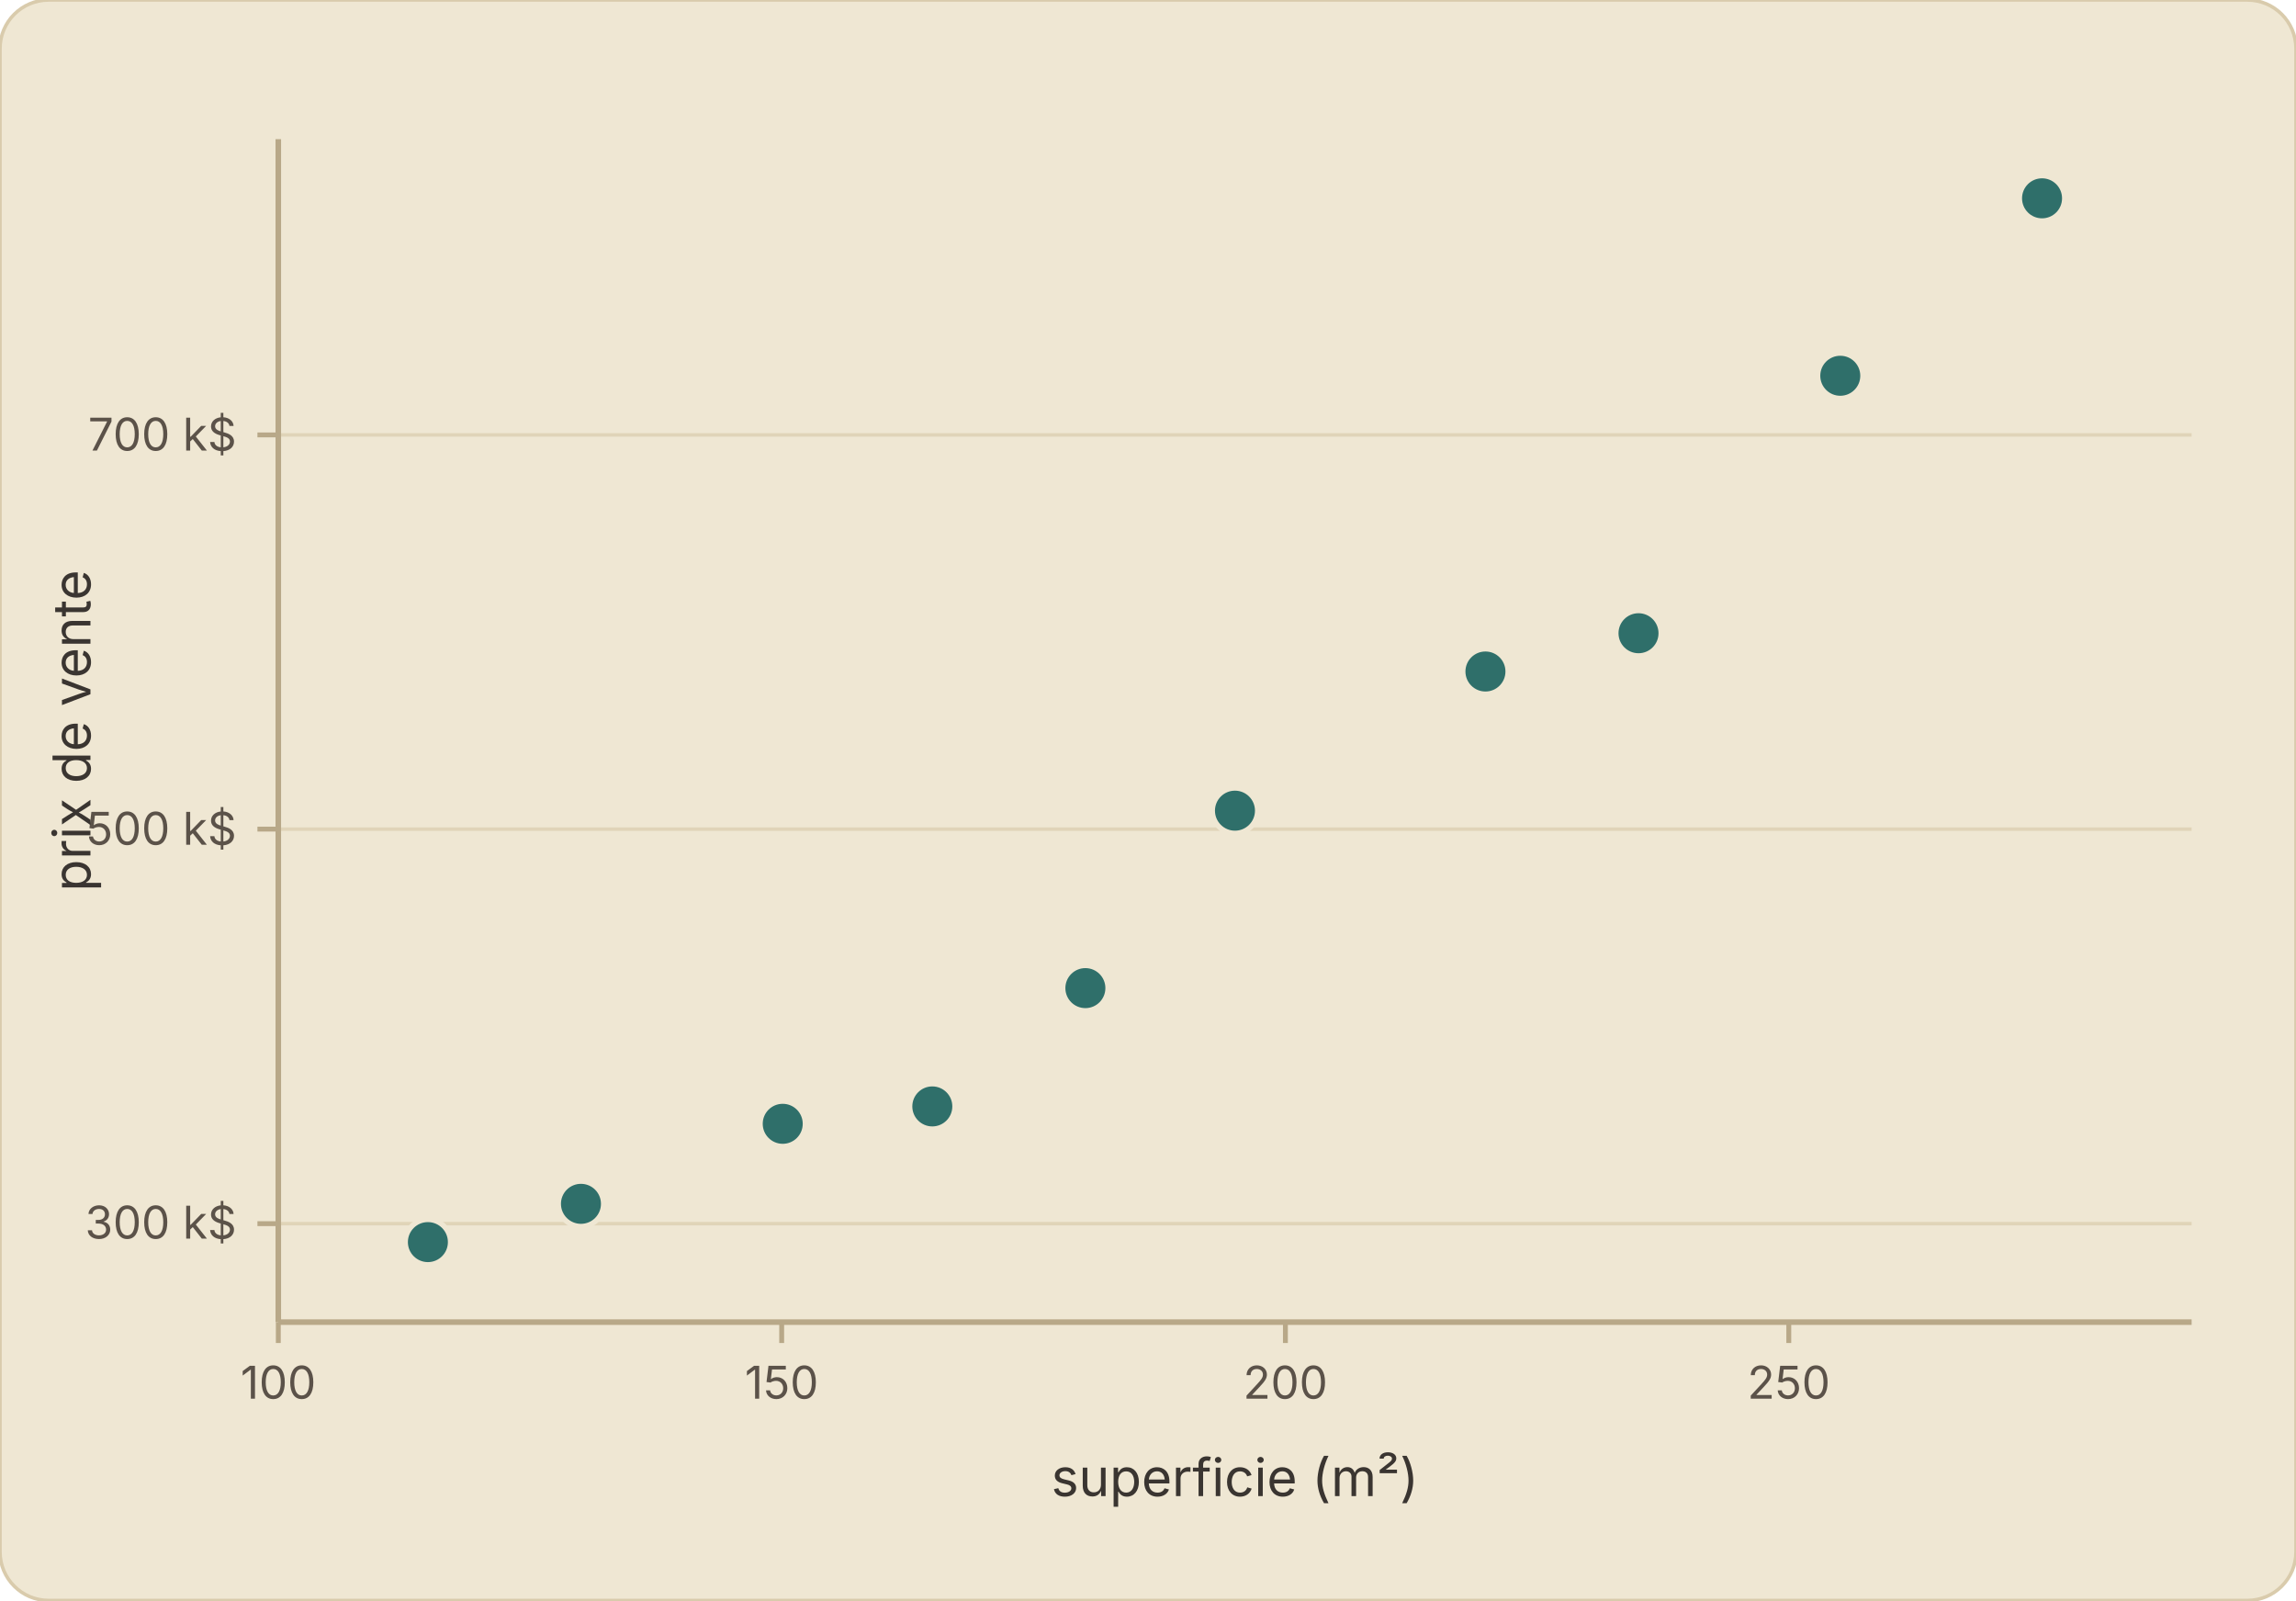
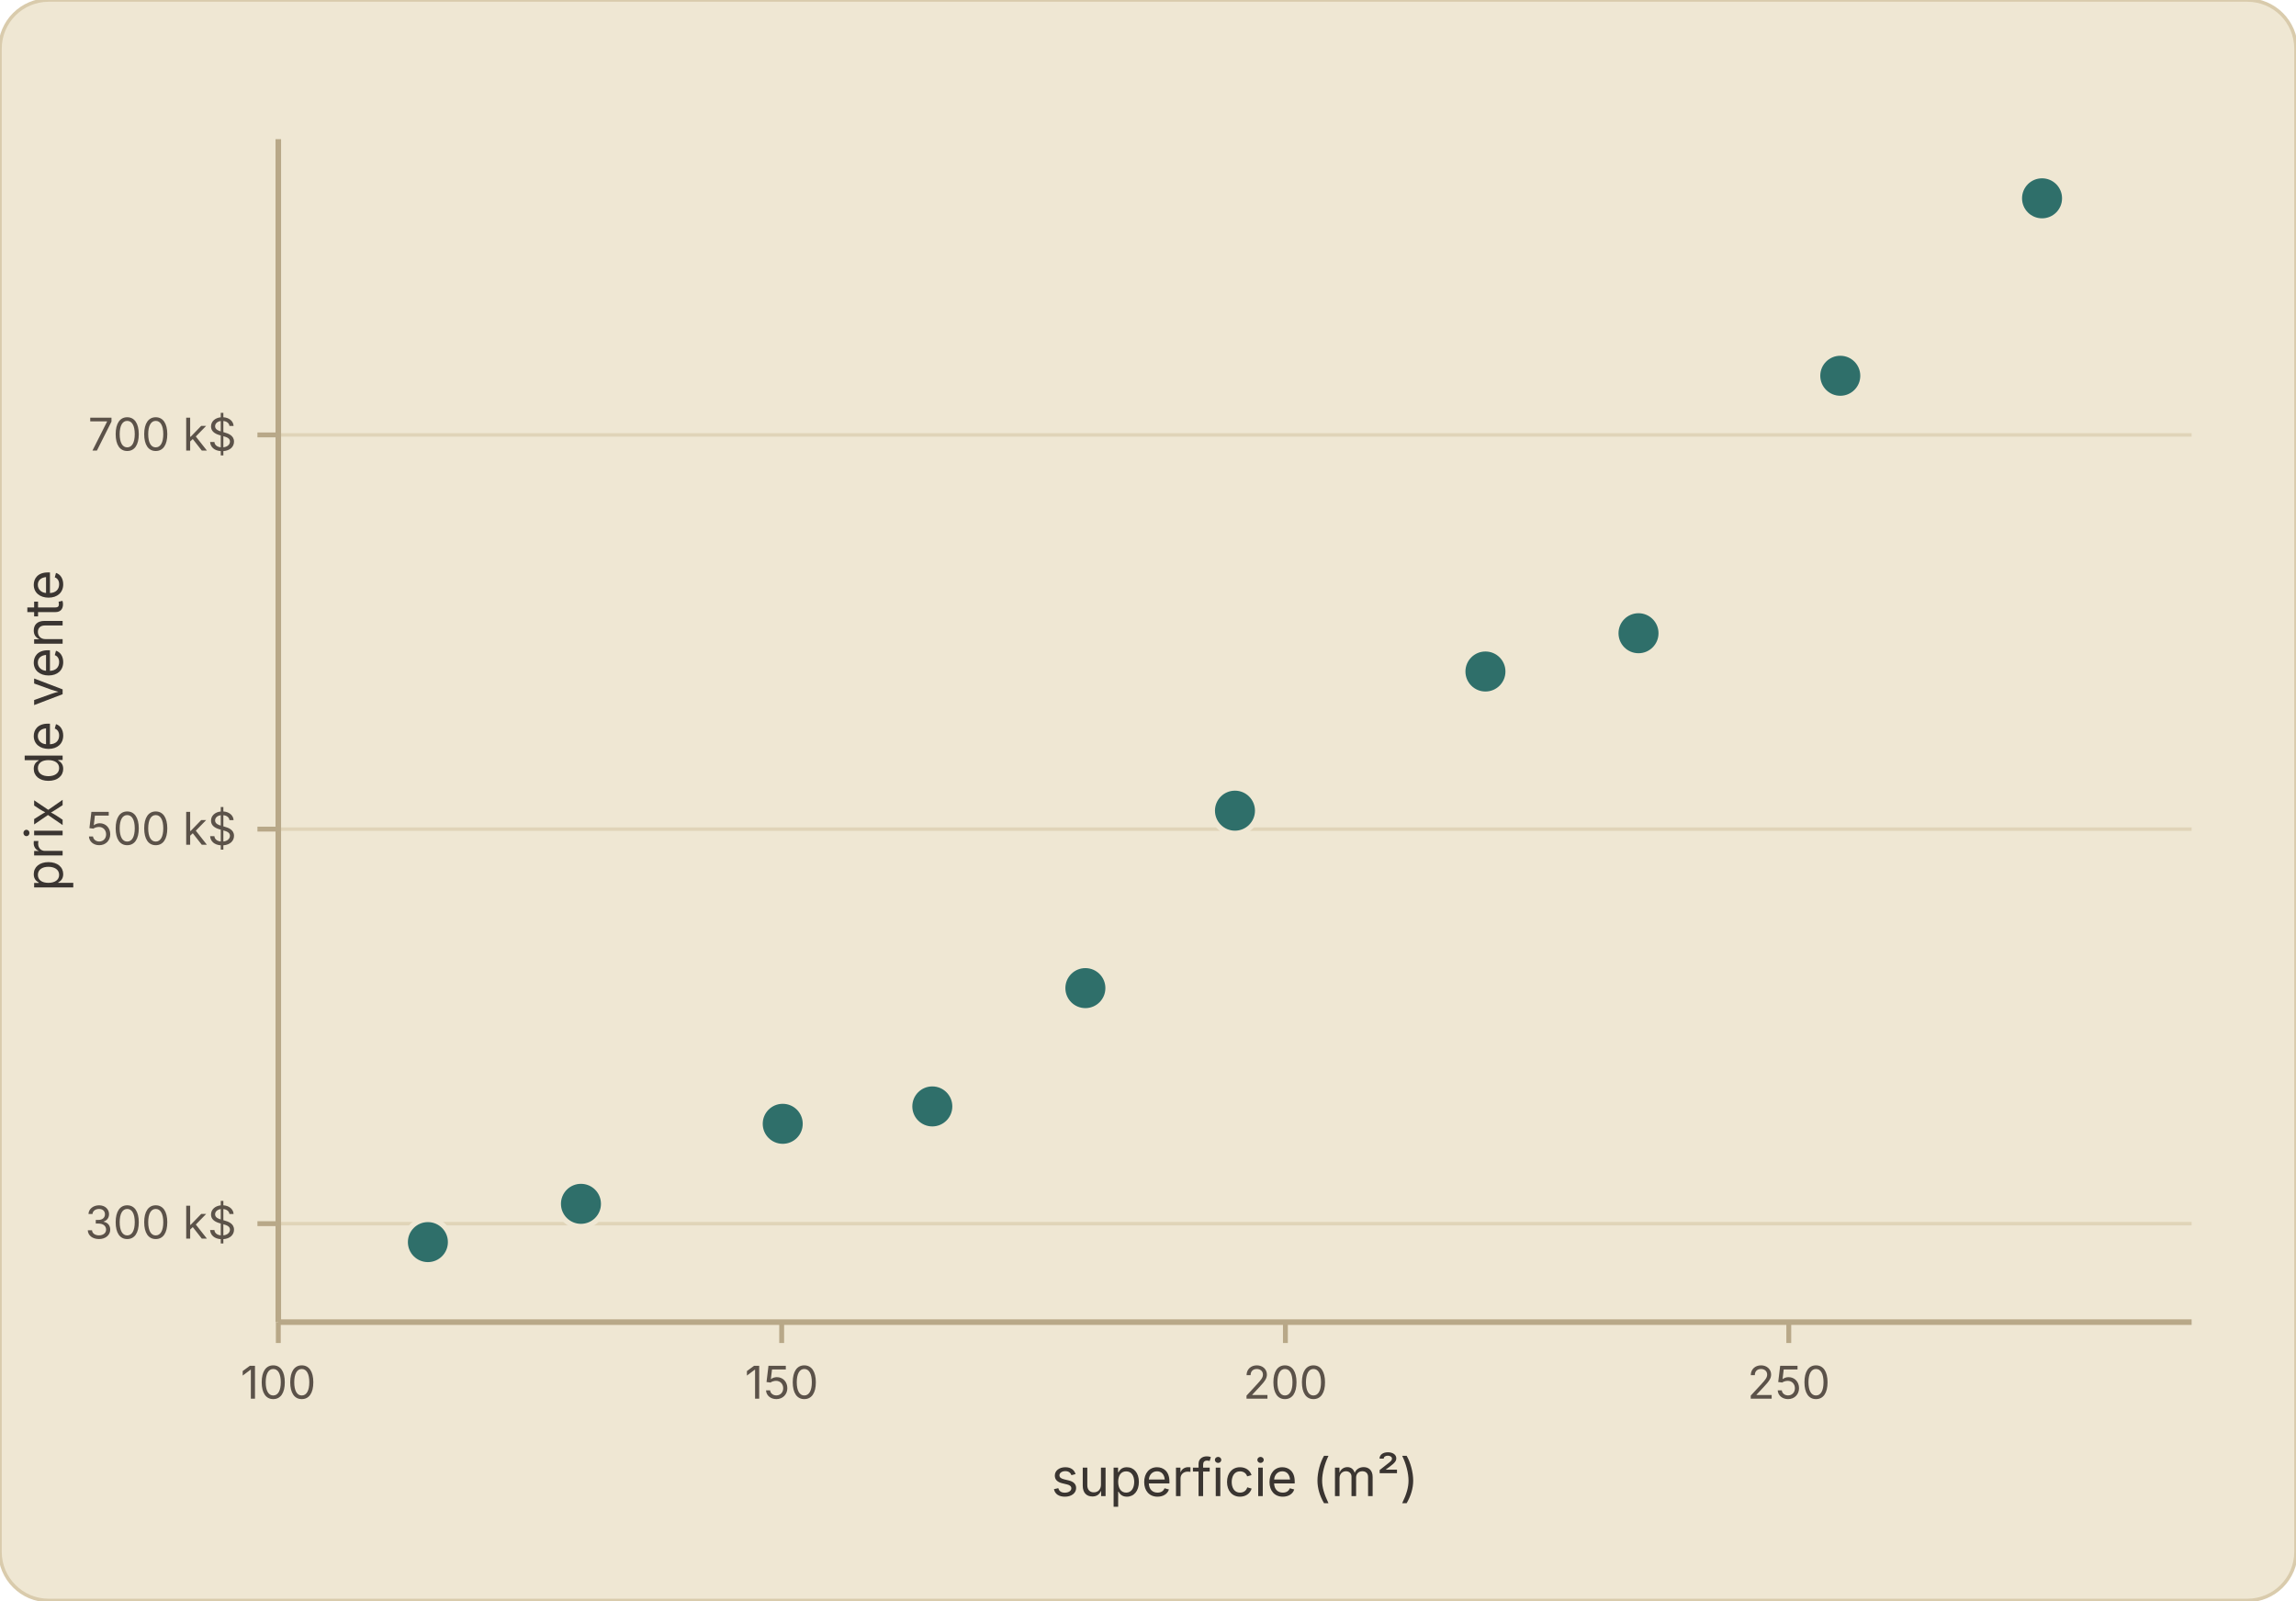
<svg xmlns="http://www.w3.org/2000/svg" viewBox="0 0 660 460" role="img" font-family="system-ui, -apple-system, sans-serif">
  <rect x="0" y="0" width="660" height="460" rx="14" fill="#efe7d3" stroke="#d9cbac" />
  <g stroke="#e0d4b8" stroke-width="1">
    <line x1="80" y1="351.7" x2="630" y2="351.7" />
    <line x1="80" y1="238.3" x2="630" y2="238.3" />
    <line x1="80" y1="125" x2="630" y2="125" />
  </g>
  <g stroke="#b8a888" stroke-width="1.6">
    <line x1="80" y1="40" x2="80" y2="380" />
    <line x1="80" y1="380" x2="630" y2="380" />
  </g>
  <g stroke="#b8a888" stroke-width="1.4">
    <line x1="80" y1="380" x2="80" y2="386" />
    <line x1="224.7" y1="380" x2="224.7" y2="386" />
    <line x1="369.5" y1="380" x2="369.5" y2="386" />
    <line x1="514.2" y1="380" x2="514.2" y2="386" />
  </g>
  <g font-size="13" fill="#5b5249" text-anchor="middle">
    <text x="80" y="402">100</text>
    <text x="224.7" y="402">150</text>
    <text x="369.5" y="402">200</text>
    <text x="514.2" y="402">250</text>
    <text x="355" y="430" font-size="15" fill="#3a3531">superficie (m²)</text>
  </g>
  <g stroke="#b8a888" stroke-width="1.4">
    <line x1="74" y1="351.7" x2="80" y2="351.7" />
    <line x1="74" y1="238.3" x2="80" y2="238.3" />
    <line x1="74" y1="125" x2="80" y2="125" />
  </g>
  <g font-size="13" fill="#5b5249" text-anchor="end">
    <text x="68" y="356">300 k$</text>
    <text x="68" y="242.8">500 k$</text>
    <text x="68" y="129.5">700 k$</text>
  </g>
-   <text x="26" y="210" font-size="15" fill="#3a3531" text-anchor="middle" transform="rotate(-90 26 210)">prix de vente</text>
+   <text x="18" y="210" font-size="15" fill="#3a3531" text-anchor="middle" transform="rotate(-90 18 210)">prix de vente</text>
  <g fill="#2f6f6a" stroke="#efe7d3" stroke-width="1.5">
    <circle cx="123" cy="357" r="6.5" />
    <circle cx="167" cy="346" r="6.5" />
    <circle cx="225" cy="323" r="6.5" />
    <circle cx="268" cy="318" r="6.5" />
    <circle cx="312" cy="284" r="6.5" />
    <circle cx="355" cy="233" r="6.5" />
    <circle cx="427" cy="193" r="6.5" />
    <circle cx="471" cy="182" r="6.5" />
    <circle cx="529" cy="108" r="6.5" />
    <circle cx="587" cy="57" r="6.5" />
  </g>
</svg>
